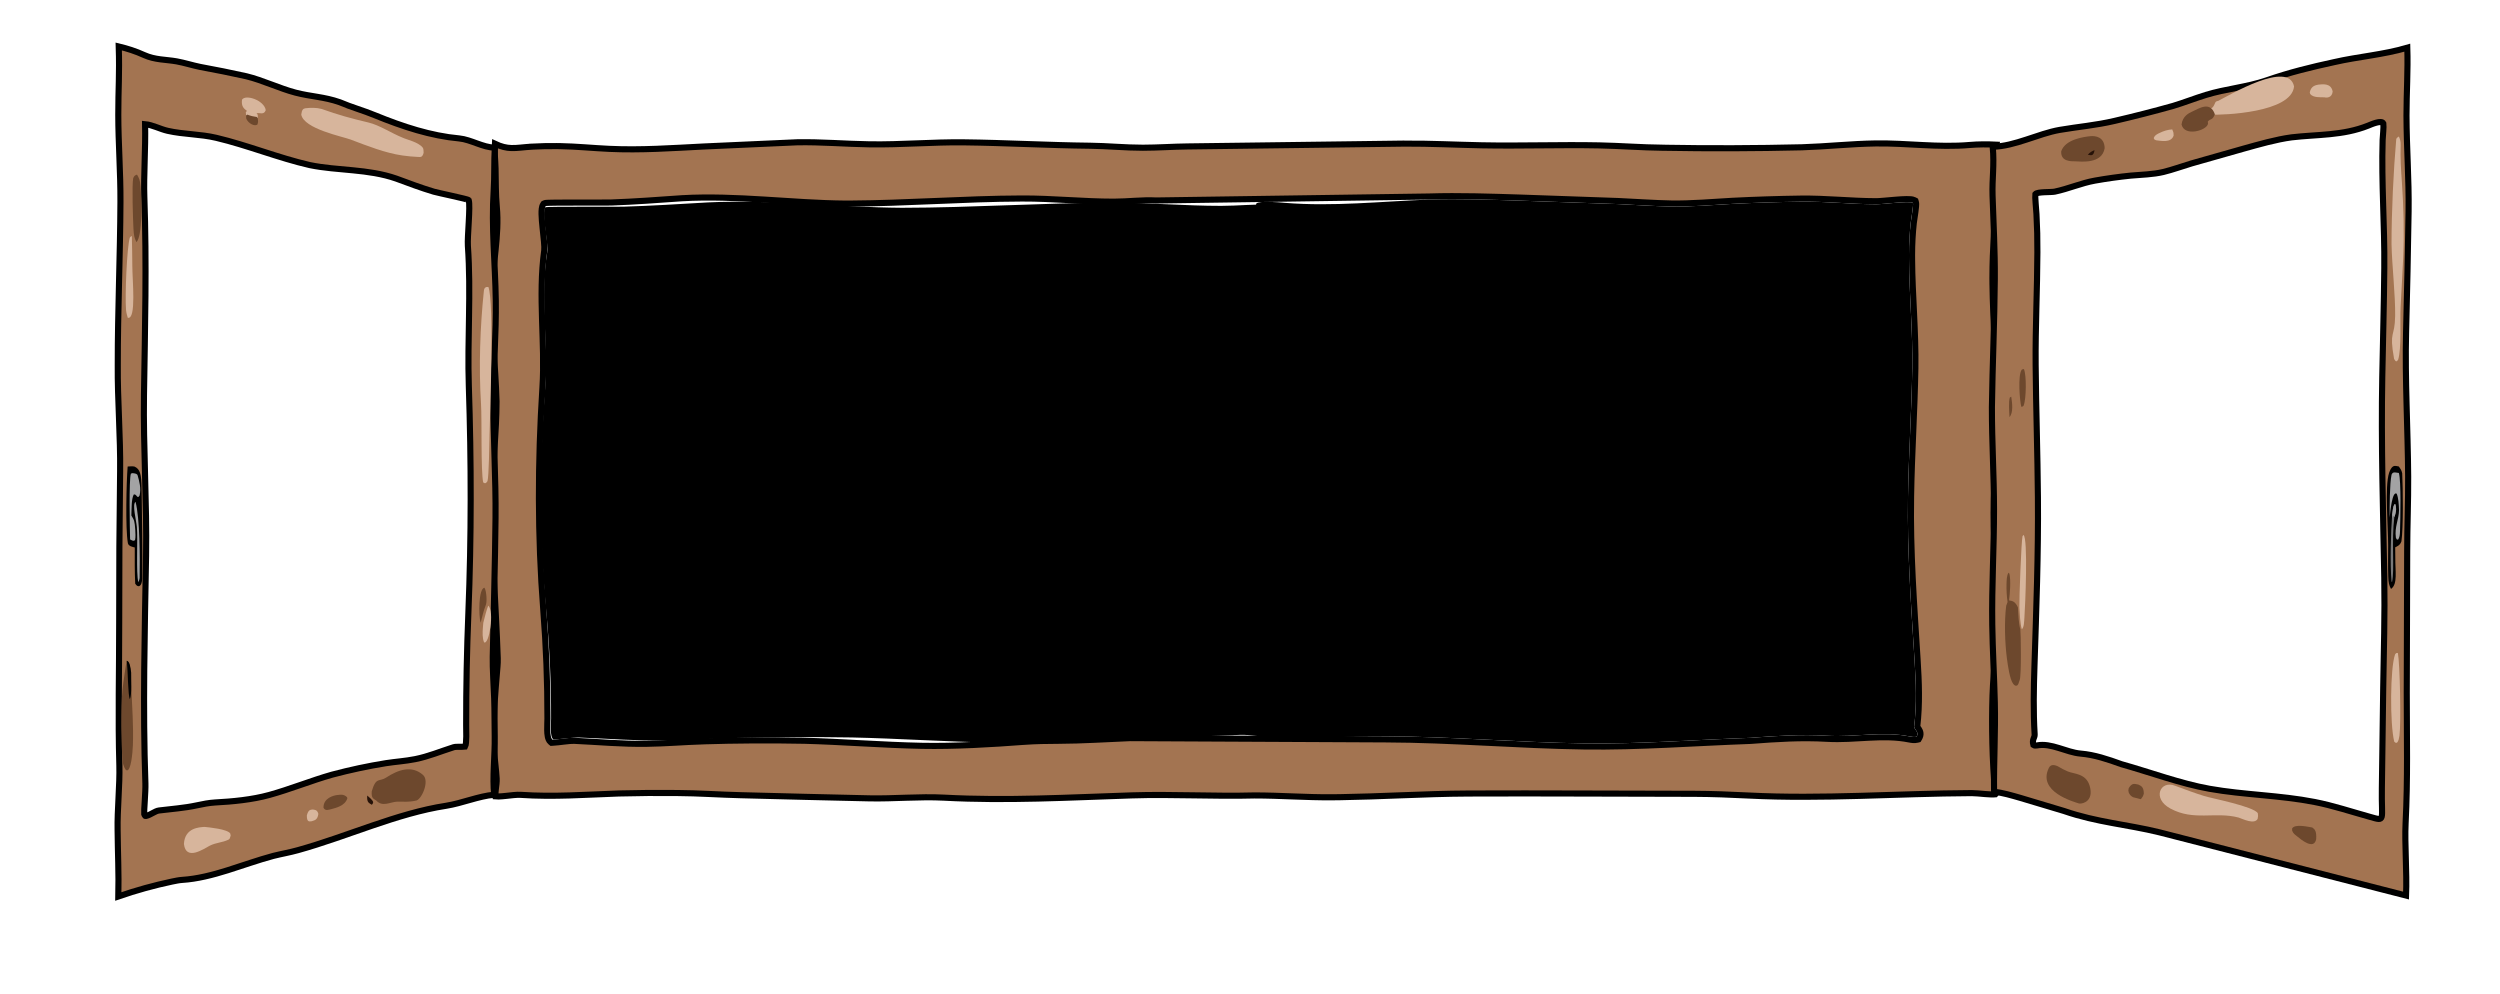
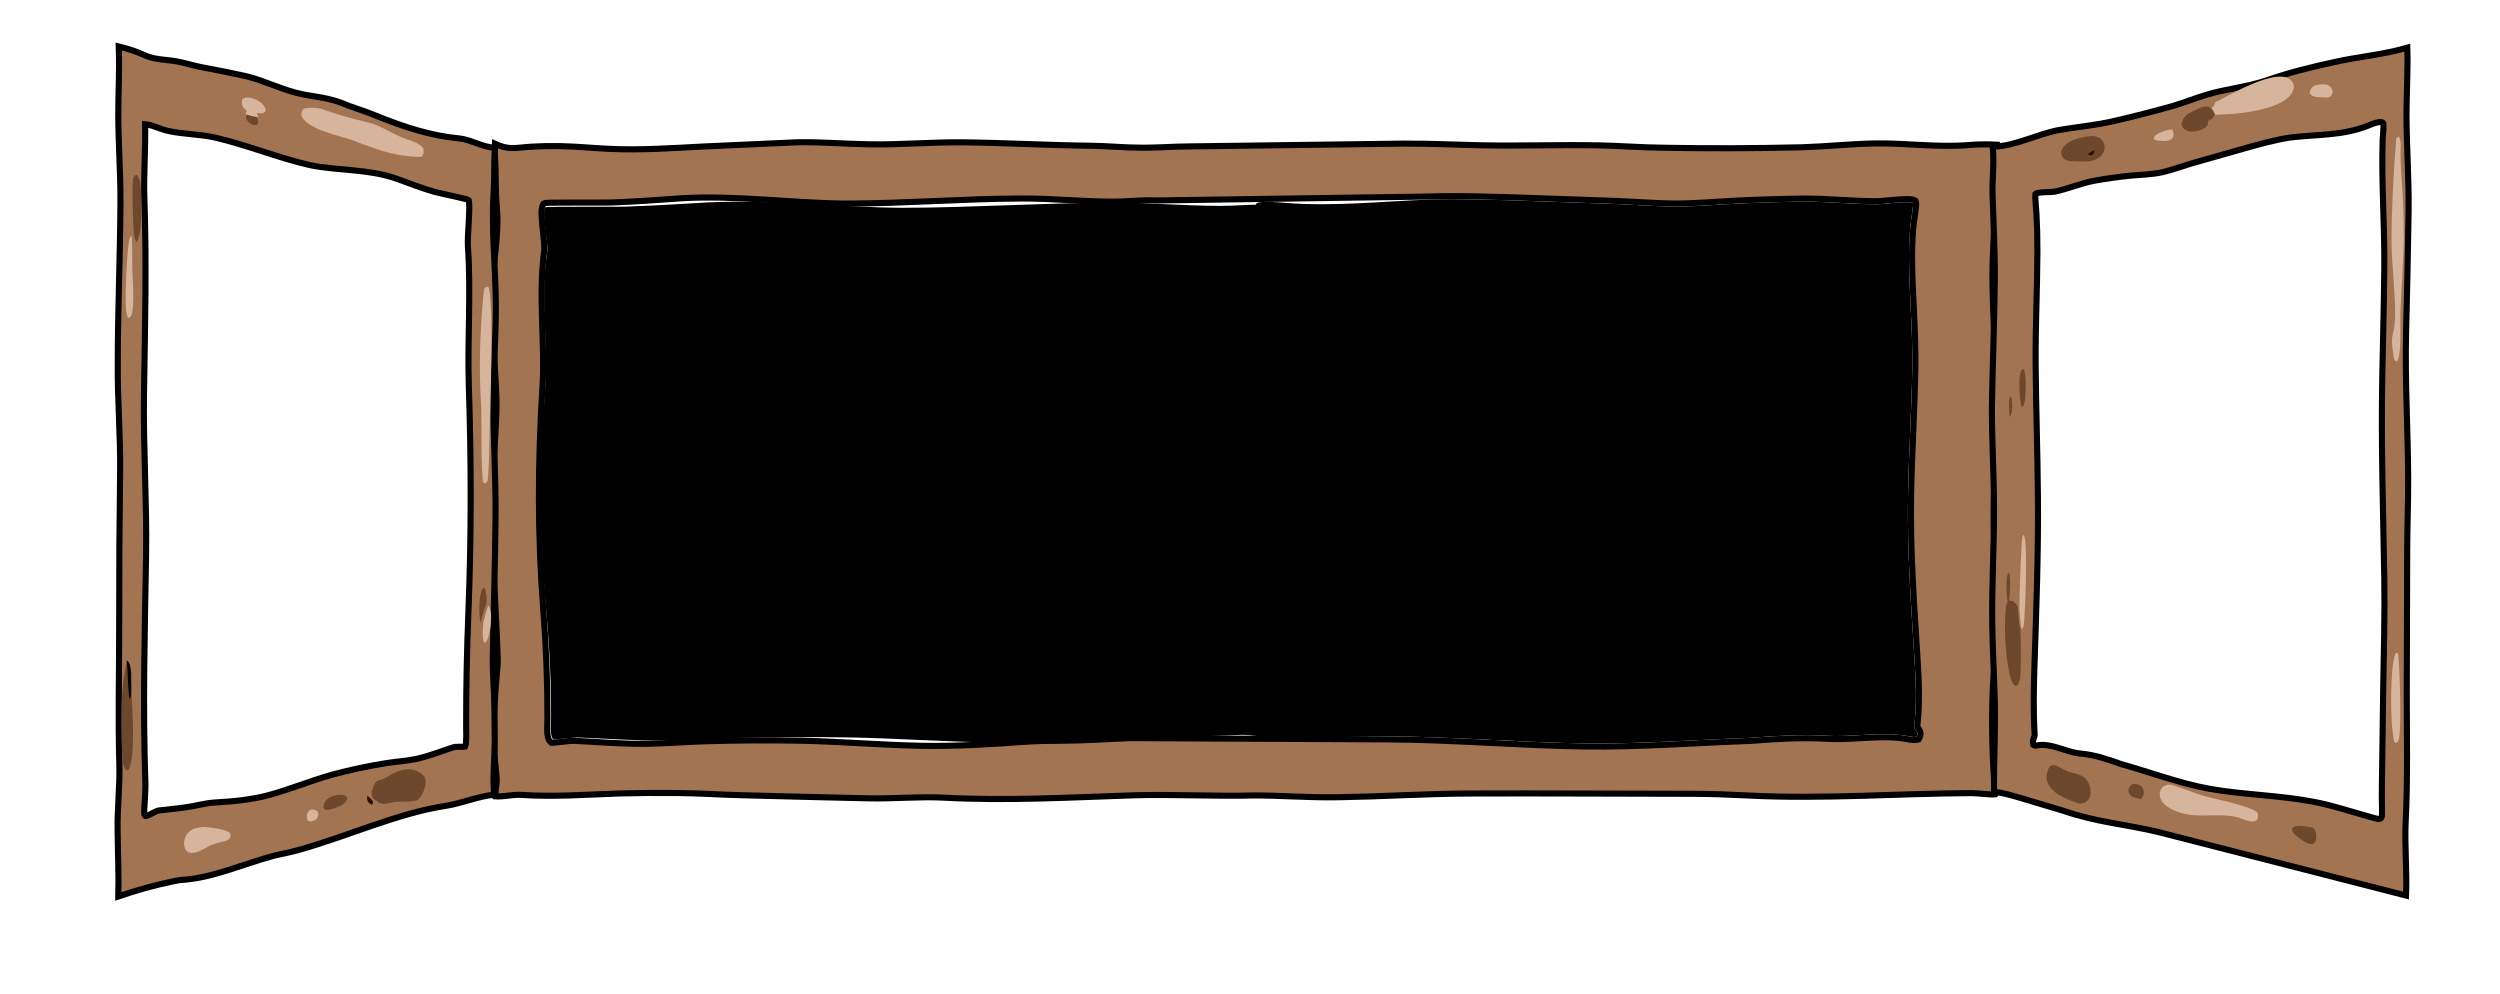
<svg xmlns="http://www.w3.org/2000/svg" width="818" height="325" viewBox="0 0 818 325" fill="none">
  <path d="M260.827 46.556C268.629 46.408 276.527 47.099 284.512 47.225C289.715 47.307 294.884 47.111 300.015 46.912C305.154 46.713 310.253 46.511 315.361 46.572C322.229 46.655 329.098 46.894 335.982 47.132C342.863 47.369 349.757 47.605 356.657 47.682C359.46 47.713 362.327 47.876 365.232 48.032C368.129 48.188 371.062 48.336 373.952 48.333C376.429 48.33 378.882 48.237 381.313 48.14C383.75 48.041 386.163 47.938 388.587 47.914H388.59L459.506 46.985L459.505 46.984C468.073 46.944 476.262 47.371 484.854 47.544C491.254 47.673 497.678 47.612 504.085 47.554C510.497 47.495 516.894 47.438 523.267 47.571C526.73 47.644 530.195 47.817 533.679 47.981C537.155 48.146 540.648 48.302 544.144 48.341V48.342C559.287 48.61 574.434 48.56 589.575 48.193H589.583C593.641 48.066 597.687 47.779 601.704 47.51C605.729 47.24 609.73 46.99 613.735 46.932C618.827 46.858 623.888 47.205 629.023 47.463C634.14 47.72 639.31 47.887 644.521 47.432C647.221 47.196 650.339 47.188 653.156 47.329C652.344 50.577 652.38 52.881 652.617 55.087C652.881 57.542 653.35 59.661 653.188 62.927C652.717 72.381 651.925 81.365 651.931 90.916L651.942 92.834C652.095 105.642 653.18 118.405 653.574 131.103C653.762 137.126 653.453 143.222 653.092 149.354C652.731 155.473 652.318 161.635 652.31 167.727C652.3 173.646 652.66 179.33 652.981 184.988C653.304 190.657 653.588 196.308 653.438 202.22V202.257C653.489 206.678 653.193 210.691 652.847 214.758C652.501 218.817 652.102 222.944 651.957 227.53C651.643 237.481 651.875 249.103 652.779 259.131C652.808 259.449 652.867 259.69 652.937 259.888C652.934 259.891 652.931 259.895 652.929 259.898C652.131 259.985 650.907 259.927 649.51 259.812C647.977 259.687 646.267 259.5 645.137 259.506C620.612 259.63 596.396 261.531 571.997 260.288C566.208 259.993 560.235 259.758 554.421 259.735H554.417C529.813 259.726 505.148 259.531 480.54 259.639C473.108 259.671 465.627 259.95 458.16 260.234C451.622 260.484 445.095 260.737 438.602 260.837L435.82 260.87C431.641 260.904 427.404 260.754 423.154 260.595C418.912 260.436 414.654 260.267 410.467 260.268H410.439C403.827 260.451 397.138 260.338 390.428 260.233C383.725 260.128 377.002 260.031 370.358 260.247C349.658 260.92 329.519 262.097 308.862 260.991C304.867 260.777 300.728 260.879 296.622 261.011C292.502 261.143 288.422 261.305 284.482 261.22C270.464 260.918 256.437 260.556 242.416 260.191H242.413C235.571 260.032 228.556 259.516 221.615 259.479H221.616C215.229 259.405 208.841 259.454 202.456 259.626H202.448C191.544 260.004 181.126 260.815 170.325 260.071C169.098 259.987 167.191 260.242 165.542 260.419C164.682 260.511 163.864 260.587 163.153 260.607C162.748 260.619 162.409 260.607 162.136 260.582C162.116 260.409 162.104 260.209 162.104 259.981C162.103 259.484 162.154 258.921 162.223 258.315C162.352 257.179 162.574 255.772 162.504 254.738C162.417 253.274 162.265 251.809 162.115 250.371C161.964 248.923 161.815 247.501 161.729 246.086C161.166 236.767 161.971 227.519 162.766 218.146C162.835 217.329 162.884 216.243 162.856 215.395C162.263 197.026 160.583 178.846 161.063 160.569C161.191 155.734 161.533 150.905 161.848 146.041C162.162 141.186 162.449 136.304 162.461 131.408V131.38C162.307 125.374 161.844 119.403 161.47 113.479C161.095 107.543 160.808 101.636 160.994 95.692V95.677C161.066 91.095 161.666 86.513 162.15 81.823C162.632 77.162 162.996 72.426 162.551 67.674C162.155 63.442 162.256 59.449 162.141 55.116C162.058 52.008 161.718 49.741 161.917 47.028C164 48.014 165.627 48.386 167.33 48.44C168.326 48.471 169.326 48.394 170.409 48.292C171.504 48.189 172.694 48.061 174.14 47.974L174.139 47.973C176.8 47.831 179.466 47.774 182.131 47.799L183.274 47.815C188.632 47.908 193.871 48.448 199.316 48.704C209.726 49.194 219.947 48.45 230.223 47.933L260.827 46.556ZM497.58 64.657C487.876 64.35 477.394 63.984 467.66 64.296L378.336 65.598C376.04 65.473 373.683 65.573 371.36 65.701C369.003 65.831 366.692 65.989 364.43 65.99C359.46 65.993 354.474 65.724 349.459 65.457C344.454 65.191 339.421 64.927 334.403 64.945C324.739 64.98 315.097 65.39 305.478 65.796C296.454 66.177 287.45 66.552 278.435 66.613L276.632 66.621C267.948 66.544 259.038 65.855 250.051 65.306C241.078 64.757 232.046 64.35 223.209 64.857L223.196 64.858C215.498 65.398 207.688 65.981 200.026 66.257C198.829 66.3 193.619 66.28 188.59 66.28C186.087 66.28 183.638 66.285 181.782 66.307C180.855 66.317 180.069 66.332 179.495 66.353C179.21 66.363 178.966 66.374 178.78 66.389C178.689 66.396 178.597 66.405 178.517 66.416C178.489 66.42 178.298 66.442 178.118 66.53L177.875 66.648L177.725 66.874C177.444 67.295 177.327 67.839 177.267 68.322C177.202 68.838 177.185 69.44 177.197 70.081C177.222 71.364 177.363 72.915 177.524 74.465C177.687 76.034 177.869 77.593 177.988 78.961C178.11 80.354 178.152 81.415 178.07 82.009C177.038 89.512 177.13 97.096 177.358 104.587C177.587 112.103 177.952 119.505 177.49 126.767C175.938 151.187 175.872 175.212 177.765 199.627C178.697 211.649 179.146 223.075 179.123 235.145V235.152C179.125 235.541 179.102 236.09 179.078 236.763C179.055 237.418 179.034 238.166 179.049 238.895C179.063 239.617 179.112 240.363 179.241 241.006C179.359 241.59 179.587 242.339 180.148 242.799L180.448 243.044L180.834 243.023C181.92 242.968 183.335 242.785 184.622 242.634C185.959 242.477 187.133 242.358 187.871 242.392C195.964 242.757 203.345 243.497 211.627 243.369C217.886 243.273 223.74 242.776 229.804 242.568L229.803 242.567C240.838 242.222 251.88 242.156 262.919 242.366V242.365C269.31 242.534 275.772 242.885 282.246 243.228C288.717 243.57 295.199 243.903 301.601 244.032C312.334 244.249 324.51 243.519 335.197 242.71L335.198 242.711C338.83 242.45 342.712 242.397 346.396 242.382C354.232 242.35 362.027 241.823 369.786 241.509L453.363 241.924H453.365C464.176 241.962 474.998 242.462 485.837 242.993C496.669 243.524 507.519 244.085 518.351 244.242C536.274 244.502 554.923 243.048 572.794 242.417L572.814 242.416L572.836 242.414C581.316 241.763 589.403 241.239 597.841 241.734C602.434 242.004 607.04 241.605 611.5 241.374C615.995 241.142 620.388 241.076 624.739 241.955L624.741 241.956C625.421 242.092 626.416 242.265 627.348 242.026L627.747 241.924L627.958 241.57C628.298 241 628.432 240.429 628.366 239.865C628.304 239.328 628.07 238.9 627.872 238.593C627.774 238.44 627.667 238.293 627.587 238.18C627.5 238.057 627.437 237.966 627.389 237.885C627.342 237.806 627.324 237.762 627.318 237.743C628.19 230.303 627.891 223.222 627.431 215.84C626.32 198.019 624.992 180.275 625.302 162.469V162.467C625.413 155.461 625.704 148.475 625.998 141.476C626.291 134.48 626.587 127.472 626.704 120.442V120.441C626.802 114.519 626.55 108.524 626.267 102.574C625.983 96.614 625.667 90.705 625.632 84.907V84.9L625.623 83.397C625.629 79.892 625.819 76.388 626.193 72.901L626.194 72.897C626.261 72.239 626.489 70.894 626.688 69.499C626.783 68.824 626.87 68.149 626.917 67.587C626.94 67.307 626.955 67.038 626.954 66.804C626.953 66.599 626.941 66.316 626.86 66.064L626.737 65.68L626.382 65.488C626.031 65.299 625.582 65.232 625.218 65.197C624.812 65.159 624.331 65.148 623.813 65.154C622.776 65.167 621.507 65.25 620.229 65.353C617.61 65.562 615.028 65.841 613.916 65.839C609.703 65.829 605.661 65.589 601.579 65.364C597.506 65.14 593.397 64.93 589.101 64.988H589.1C581.691 65.095 574.284 65.333 566.884 65.704H566.878C560.493 66.063 553.099 66.697 546.889 66.585C541.259 66.483 535.216 66.03 529.489 65.779H529.48L497.584 64.657H497.58Z" fill="#A37451" stroke="black" stroke-width="2" />
  <path d="M467.674 65.296C477.375 64.984 487.828 65.349 497.548 65.657L529.445 66.778C535.124 67.027 541.228 67.483 546.87 67.584C553.13 67.697 560.595 67.059 566.934 66.703C574.322 66.332 581.717 66.094 589.114 65.987C597.631 65.872 605.424 66.819 613.913 66.839C616.244 66.844 624.638 65.684 625.908 66.369C626.153 67.134 625.338 71.433 625.199 72.795C624.767 76.82 624.578 80.866 624.632 84.913C624.703 96.561 625.899 108.651 625.704 120.425C625.47 134.454 624.525 148.409 624.302 162.451C623.991 180.307 625.323 198.101 626.433 215.901C626.893 223.284 627.186 230.295 626.323 237.647C626.198 238.707 628.078 239.415 627.099 241.057C626.413 241.233 625.625 241.112 624.937 240.975C615.973 239.163 606.942 241.267 597.899 240.736C589.387 240.235 581.24 240.766 572.759 241.417C554.826 242.05 536.258 243.502 518.365 243.242C496.744 242.929 475.041 240.999 453.368 240.923C441.93 240.883 430.745 241.491 419.326 241.83C409.429 242.117 412.321 242.425 411.966 233.976L411.136 208.768C410.792 199.533 410.078 190.173 410.47 180.911C411.181 164.044 412.488 147.333 411.717 130.416C411.303 121.276 410.656 112.153 410.464 103.016C410.202 92.194 412.313 81.565 411.486 70.726C411.399 69.513 410.732 67.683 411.054 66.609C412.096 65.577 418.618 66.226 420.441 66.374C436.122 67.644 451.836 65.905 467.674 65.296Z" fill="black" />
  <path d="M231.637 66.229C252.511 65.225 274.37 67.838 295.119 67.991C318.055 67.954 340.903 66.387 363.841 66.319C375.699 66.283 387.657 67.365 399.555 67.361C405.021 67.359 410.734 66.721 416.091 66.971C415.691 73.091 417.198 80.02 416.663 85.214C414.916 102.179 416.165 118.168 416.918 135.085C417.505 148.28 414.716 162.413 415.381 175.577C416.353 194.835 417.848 213.599 415.871 232.876C415.658 234.903 417.007 239.768 416.755 240.485C416.075 241.094 416.133 241.103 415.058 241.079C412.133 241.082 408.771 240.346 405.883 240.444C396.608 240.759 387.392 241.283 378.097 241.315C373.712 241.33 369.06 241.383 364.697 241.645C351.989 242.452 337.551 243.177 324.841 242.962C309.655 242.704 294.077 241.636 278.827 241.299C265.676 241.089 252.521 241.156 239.373 241.502C232.05 241.713 225.236 242.204 217.773 242.3C207.967 242.427 199.296 241.694 189.587 241.325C187.599 241.25 183.584 241.85 181.102 241.957C179.808 241.068 180.33 236.754 180.317 235.095C180.344 223.028 179.809 211.604 178.698 199.588C176.451 175.287 176.529 151.369 178.372 127.051C179.479 112.444 176.627 97.268 179.054 82.478C179.526 79.597 177.062 69.549 178.454 67.799C179.075 67.544 201.132 67.714 204.036 67.626C213.175 67.351 222.49 66.767 231.637 66.229Z" fill="black" />
  <path fill-rule="evenodd" clip-rule="evenodd" d="M111.173 33.45C106.067 31.657 101.709 31.623 96.692 30.308C91.406 28.924 85.928 26.245 80.627 24.956C75.591 23.838 70.556 22.819 65.522 21.903C62.944 21.379 60.356 20.542 57.783 20.074C54.249 19.459 50.712 19.617 47.171 18.011C44.38 16.739 41.65 15.877 38.853 15.208C39.145 24.445 38.696 29.025 38.703 37.571C38.711 46.812 39.454 56.414 39.408 66.048C39.325 83.815 38.521 101.727 38.533 119.456C38.432 130.654 39.452 143.188 39.303 154.179C39.076 170.82 38.983 187.225 38.998 203.861C39.013 219.53 38.599 234.772 39.055 250.464C39.234 256.608 38.349 265.179 38.481 271.576C38.541 279.046 38.9 285.731 38.718 293.322C44.569 291.301 50.422 289.68 56.273 288.449C57.343 288.241 58.518 287.967 59.577 287.905C69.579 287.27 79.407 282.737 89.421 280.051C92.108 279.374 94.803 278.927 97.498 278.169C113.639 273.694 129.866 266.111 145.985 263.646C151.289 262.802 156.511 260.5 161.714 260.031C161.062 254.642 161.982 246.976 161.873 241.016C161.796 236.834 161.847 232.764 161.696 228.499C161.557 224.564 161.151 218.725 161.227 214.946C161.532 199.764 161.977 184.715 162.135 169.565C162.273 156.356 161.384 143.493 161.436 130.372C161.471 119.781 162.369 108.922 162.219 98.37C162.044 86.042 160.734 74.504 161.542 62.247C161.825 57.971 161.628 52.857 161.897 48.311C157.984 48.252 154.11 45.672 150.253 45.294C140.976 44.441 131.924 41.495 122.65 37.702C118.836 36.125 115.007 35.102 111.173 33.45ZM129.662 58.439C120.361 55.198 110.622 55.918 101.377 54.022C91.158 51.691 80.978 47.511 70.758 45.095C65.474 43.845 60.146 44.001 54.845 42.8C52.41 42.248 49.864 40.848 47.477 40.631C47.656 48.628 46.984 57.505 47.222 64.308C48.001 86.486 47.444 107.204 47.109 129.187C46.847 146.354 48.09 164.729 47.794 181.842C47.361 206.914 46.695 231.424 47.575 256.35C47.67 258.966 47.069 265.422 47.182 266.331C47.484 267.055 47.459 267.072 47.938 266.933C49.241 266.643 50.739 265.354 52.026 265.192C56.158 264.668 60.264 264.407 64.406 263.51C66.36 263.087 68.432 262.683 70.376 262.569C76.038 262.271 82.472 261.672 88.134 260.105C94.901 258.24 101.842 255.406 108.636 253.477C114.496 251.914 120.357 250.665 126.215 249.72C129.478 249.209 132.514 249.048 135.839 248.391C140.209 247.525 144.072 245.869 148.398 244.503C149.283 244.224 151.073 244.438 152.179 244.296C152.755 243.252 152.523 238.871 152.528 237.166C152.516 224.77 152.754 212.996 153.25 200.598C154.251 175.621 154.216 151.153 153.395 126.215C152.902 111.187 154.172 95.796 153.091 80.462C152.881 77.465 153.979 67.391 153.358 65.46C153.082 65.138 143.254 63.105 141.96 62.722C137.888 61.513 133.738 59.948 129.662 58.439Z" fill="#A37451" stroke="black" stroke-width="2" />
  <path d="M105.274 35.66C103.537 35.179 101.659 35.222 99.944 35.421C99.216 35.507 98.74 35.923 98.576 37.506C99.421 42.175 112.15 44.683 114.738 45.668C120.368 47.799 126.044 50.056 131.683 50.875C133.413 51.114 135.135 51.29 136.858 51.354C137.646 51.384 138.215 51.509 138.609 50.001C138.603 49.405 138.583 48.64 138.315 48.299C136.884 46.471 133.192 45.736 131.688 45.025C128.057 43.575 124.163 40.933 120.527 40.079C115.346 38.867 110.446 37.54 105.274 35.66Z" fill="#D7B59C" />
  <path d="M159.805 93.907C159.279 93.852 158.464 93.855 158.332 95.099C157.087 106.909 156.629 119.984 157.392 132.219C157.707 137.248 157.309 154.217 158.1 157.849C158.768 158.29 158.966 158.202 159.499 157.448C159.986 155.928 160.104 144.751 160.167 142.354C160.359 135.082 161.712 98.915 159.805 93.907Z" fill="#D7B59C" />
  <path d="M123.112 261.927C125.143 264.166 127.646 262.405 129.952 262.299C132.056 262.292 133.812 262.473 135.963 261.988C137.8 261.998 140.74 255.561 138.387 253.539C134.711 250.32 130.323 251.827 126.339 254.429C124.099 255.906 123.062 254.068 121.638 258.904C121.445 261.244 122.202 261.305 123.112 261.927Z" fill="#6D482D" />
  <path d="M120.159 260.296C119.966 262.635 120.724 262.697 121.634 263.319C122.015 262.955 121.859 263.219 122.113 262.48C121.92 261.7 120.638 260.758 120.159 260.296Z" fill="#261208" />
-   <path d="M43.983 152.653C43.287 152.52 42.476 152.611 41.769 152.645L41.749 152.895C41.38 157.623 40.989 172.798 41.839 177.705C42.021 178.753 43.541 178.987 44.096 179.131C44.091 183.024 44.044 187.165 44.245 190.992C45.126 192.435 46.471 192.034 46.521 189.265C46.694 179.67 46.441 169.434 46.336 159.816C46.284 155.054 45.799 153.463 43.983 152.653Z" fill="black" />
-   <path d="M43.99 154.894C43.488 154.8 43.33 154.743 42.817 154.986C42.163 157.03 42.462 172.871 42.567 176.503C43.18 176.794 43.675 177.219 44.193 176.691C44.421 175.659 44.307 174.544 44.258 173.318C44.031 170.45 43.981 170.309 42.989 168.683C43.094 166.297 42.953 163.395 43.756 161.808C44.734 161.463 44.888 163.548 45.674 162.119C46.224 159.788 45.593 157.508 45.035 155.553C44.883 155.021 44.25 154.947 43.99 154.894Z" fill="#A3A3A4" />
-   <path d="M44.349 164.193C43.187 165.058 44.582 170.199 44.78 172.443C45.142 176.534 44.478 187.644 45.276 190.53C45.413 190.192 45.683 189.505 45.691 189.061C45.814 182.342 45.77 169.606 44.349 164.193Z" fill="#A3A3A4" />
  <path d="M42.826 220.115C42.616 218.173 42.285 216.348 41.402 216.199C41.005 219.149 40.371 222.743 40.09 225.616C39.481 231.859 39.664 243.463 40.124 249.468C40.466 250.533 40.844 251.895 41.442 252.055C42.853 252.43 43.39 246.322 43.481 243.842C43.711 237.562 43.237 231.289 42.974 225.127C42.908 223.613 42.947 221.388 42.826 220.115Z" fill="#6D482D" />
  <path d="M42.921 220.115C42.711 218.173 42.381 216.348 41.497 216.199C41.878 219.867 41.864 227.607 42.493 228.765C43.21 227.2 42.841 222.474 42.921 220.115Z" fill="black" />
  <path d="M66.927 270.562C65.369 270.677 60.464 270.75 60.18 276.135C60.832 281.846 66.692 277.728 68.6 276.727C70.845 275.614 72.601 275.768 74.766 274.733C75.203 274.525 75.285 274.102 75.477 273.391L75.338 272.71C74.398 271.287 68.461 270.717 66.927 270.562Z" fill="#D7B59C" />
  <path d="M44.83 57.13C44.314 57.321 43.949 57.401 43.584 58.285C43.13 60.524 43.505 71.742 43.665 74.789C43.785 77.07 43.944 77.838 44.652 79.238C46.67 77.115 46.34 65.685 45.986 60.924C45.838 58.931 45.477 58.188 44.83 57.13Z" fill="#6D482D" />
  <path d="M43.134 77.221C42.803 77.33 42.77 77.396 42.469 77.758C41.531 80.936 40.852 96.614 41.244 101.465C41.31 102.285 41.595 103.295 41.805 103.978C44.681 104.68 43.282 91.459 43.296 87.045C43.305 83.978 43.198 80.342 43.134 77.221Z" fill="#D7B59C" />
  <path d="M83.938 37.103C84.993 36.733 86.306 37.784 86.957 36.047C86.486 32.831 80.334 30.744 79.178 32.629C78.897 34.916 79.896 35.556 80.656 36.175C80.722 36.228 80.788 36.281 80.855 36.332C80.62 36.414 80.65 36.437 80.434 36.67L80.498 37.611C81.117 39.247 83.37 40.354 84.182 39.528C84.438 38.531 84.373 38.973 84.316 37.52L83.938 37.103Z" fill="#D7B59C" />
  <path d="M84.007 38.273C82.828 38.116 82.101 37.955 80.924 37.502C80.689 37.584 80.719 37.607 80.504 37.84L80.567 38.781C81.186 40.417 83.439 41.524 84.252 40.698C84.507 39.702 84.443 40.143 84.385 38.69L84.007 38.273Z" fill="#6D482D" />
  <path d="M110.22 260.147C109.26 260.264 105.749 261.087 105.849 264.299C106.468 265.468 107.547 264.93 108.435 264.741C109.706 264.37 112.87 263.764 113.653 261.208L113.553 260.833C112.406 259.763 111.507 260.015 110.22 260.147Z" fill="#6D482D" />
  <path d="M158.138 203.763C158.093 204.257 158.051 204.752 158.011 205.247C157.872 207.005 157.801 208.74 158.383 210.172C160.039 211.185 161.831 199.905 159.753 198.177C159.191 199.53 158.543 202.135 158.138 203.763Z" fill="#D7B59C" />
  <path d="M158.88 198.177C159.467 197.202 159.18 193.252 158.518 192.308C156.528 192.516 156.565 201.599 157.266 203.764C157.67 202.135 158.318 199.53 158.88 198.177Z" fill="#6D482D" />
  <path d="M102.312 264.863C101.473 264.966 100.884 264.971 100.403 266.797C100.373 269.037 101.153 268.798 101.967 268.714C102.821 268.395 103.878 268.414 104.17 266.311C103.791 264.898 103.038 265.014 102.312 264.863Z" fill="#D7B59C" />
  <path fill-rule="evenodd" clip-rule="evenodd" d="M763.725 20.331C756.244 21.949 749.09 23.702 741.615 26.298C735.094 28.546 728.295 29.046 721.753 31.067C718.176 32.167 714.61 33.58 711.044 34.653C704.659 36.443 698.273 38.076 691.886 39.558C685.643 41.021 680.101 41.443 673.939 42.502C666.891 43.73 659.201 47.905 652.027 48.007C652.573 54.242 651.793 58.281 651.966 64.03C652.244 73.317 652.771 81.873 652.696 91.335C652.587 105.271 651.95 119.397 651.752 133.247C651.731 144.406 652.43 155.453 652.439 166.646C652.448 179.28 651.68 191.778 651.869 204.406C651.995 212.871 652.493 221.356 652.702 229.852C652.941 239.65 652.328 249.402 652.455 259.095C655.257 259.343 658.299 260.288 661.123 261.088L675.351 265.357C686.142 269.087 695.991 269.734 706.612 272.348L787.262 293.026C787.581 285.228 786.778 276.127 787.11 269.411C787.846 254.518 787.499 241.559 787.492 226.753L787.632 180.29C787.642 172.182 788.002 164.035 787.951 155.908C787.853 140.253 786.884 124.318 787.27 108.671C787.595 95.504 787.91 82.323 788.091 69.127C788.236 58.566 787.434 48.282 787.403 37.79C787.408 30.327 787.913 23.088 787.67 15.609C779.711 17.937 771.707 18.505 763.725 20.331ZM749.82 44.938C744.679 45.629 739.138 47.228 733.987 48.667L717.081 53.469C714.072 54.37 710.836 55.55 707.846 56.273C704.529 57.073 700.572 57.165 697.213 57.457C693.297 57.854 689.378 58.401 685.457 59.096C680.943 59.907 676.813 61.763 672.314 62.706C671.078 62.965 666.629 62.676 665.956 63.522C665.826 64.339 666.259 68.692 666.332 70.085C666.561 74.203 666.661 78.369 666.632 82.559C666.595 94.609 665.961 107.178 666.064 119.326C666.188 133.809 666.689 148.218 666.807 162.743C666.972 181.225 666.266 199.566 665.678 217.872C665.434 225.451 665.279 232.652 665.736 240.321C665.802 241.429 664.806 241.96 665.325 243.757C665.689 244.013 666.106 243.973 666.471 243.906C671.222 242.984 676.008 246.164 680.801 246.579C685.312 246.959 689.63 248.411 694.125 250.042C703.63 252.704 713.47 256.401 722.954 258.092C734.413 260.12 745.916 260.169 757.402 262.422C763.465 263.609 769.392 265.595 775.445 267.275C780.69 268.732 779.157 268.814 779.346 257.88L779.785 225.194C779.968 213.209 780.346 201.069 780.138 189.004C779.761 167.056 779.069 145.346 779.477 123.36C779.697 111.469 780.04 99.578 780.141 87.683C780.28 73.586 779.162 59.947 779.6 45.788C779.646 44.202 779.999 41.753 779.829 40.392C779.277 39.164 775.82 40.72 774.854 41.11C766.543 44.432 758.214 43.949 749.82 44.938Z" fill="#A37451" stroke="black" stroke-width="2" />
  <path d="M722.405 36.186C722.648 37.161 722.98 37.478 723.497 37.502C727.25 37.689 749.826 36.916 750.613 28.27C748.823 19.611 729.639 31.053 725.59 33.118L725.678 32.991C725.161 33.236 725.005 33.092 724.709 33.844C723.838 35.974 723.348 35.124 722.405 36.186Z" fill="#D7B59C" />
  <path d="M711.732 257.117C706.868 255.117 703.992 261.273 710.181 264.567C717.832 268.707 724.806 265.497 732.436 267.494C733.965 268.011 737.598 269.848 738.691 267.951C738.874 266.76 738.878 267.229 738.759 266.091C737.409 263.857 723.886 261.282 721.216 260.46C718.389 259.591 714.639 258.205 711.732 257.117Z" fill="#D7B59C" />
  <path d="M784.906 44.655C784.766 44.722 784.08 45.163 784.049 45.531C783.13 56.121 782.509 69.243 782.508 79.855C782.643 86.84 783.793 96.622 783.693 103.353C783.585 110.663 781.658 107.961 783.346 117.443C783.907 118.362 784.111 118.515 784.681 117.69C785.815 113.802 785.24 105.218 785.477 100.445C785.744 95.09 786.081 89.752 786.323 84.348C786.695 76.041 786.459 67.69 785.899 59.606C785.618 55.571 785.345 51.753 785.495 47.554C785.545 46.138 785.266 45.517 784.906 44.655Z" fill="#D7B59C" />
  <path d="M657.367 196.451C657.657 194.225 657.999 189.789 657.458 187.667L657.184 187.379C656.625 188.31 656.574 189.57 656.533 191.019C656.479 193.011 656.593 195.023 656.873 196.98C656.809 197.175 656.435 198.154 656.429 198.204C655.778 203.321 655.983 210.238 656.663 215.455C656.991 217.961 657.61 222.276 658.693 223.715C659.045 224.184 659.425 224.478 659.859 224.348C660.482 224.162 660.554 223.142 660.822 222.574C661.455 221.227 661.217 206.825 661.055 205.896C660.482 204.049 660.382 200.838 660.255 198.712C659.366 196.844 658.605 196.637 657.367 196.451Z" fill="#6D482D" />
-   <path d="M784.899 152.638C784.499 152.545 783.835 152.396 783.449 152.456C782.772 152.565 782.144 153.374 781.72 154.681C780.21 159.259 781.43 172.619 781.406 178.514C781.393 181.701 781.334 185.429 781.438 188.572C781.511 190.772 781.674 191.389 782.335 192.701L782.417 192.639C784.563 191.052 783.698 186.841 783.744 182.469C783.755 181.368 783.719 180.199 783.71 179.089C784.41 178.714 785.293 178.45 785.751 177.111C786.382 172.799 786.254 159.748 785.998 154.844C785.763 153.728 785.353 153.308 784.899 152.638Z" fill="black" />
-   <path d="M784.902 154.752C784.549 154.687 784.198 154.635 783.845 154.598C783.369 154.552 782.874 154.489 782.519 155.298C781.909 158.127 781.86 165.997 781.89 169.351C782.15 166.996 782.769 160.556 784.205 161.543C784.781 162.936 784.895 165.043 784.958 166.923C784.924 170.062 783.442 172.348 783.931 175.928C784.335 176.738 784.135 176.558 784.701 176.519C785.163 175.654 785.246 175.209 785.296 173.515C785.404 169.846 785.707 157.349 784.902 154.752Z" fill="#A3A3A4" />
-   <path d="M783.428 169.179C783.939 167.839 784.233 166.626 783.755 164.977L783.426 165.025C782.99 165.816 782.885 167.137 782.707 168.444C782.264 173.928 782.008 184.801 782.506 190.249L782.672 190.46C783.582 186.662 782.45 176.944 783.428 169.179Z" fill="#79797A" />
-   <path d="M783.428 169.179C783.939 167.839 784.233 166.626 783.755 164.977L783.426 165.025C782.99 165.816 782.885 167.137 782.707 168.444L782.93 169.547L783.093 168.682L783.428 169.179Z" fill="#A3A3A4" />
  <path d="M673.18 250.655C672.29 250.295 671.024 249.977 670.411 251.213C666.486 259.019 678.455 262.327 680.317 262.92C681.785 263.068 685.113 261.91 683.749 257.158C682.549 253.006 678.558 253.267 676.571 252.414C675.438 251.93 674.375 251.382 673.18 250.655Z" fill="#6D482D" />
  <path d="M684.092 44.544C682.007 44.759 675.761 45.512 674.431 49.498C674.187 52.934 677.802 52.778 678.894 52.784C680.953 52.858 687.778 53.736 688.648 48.483C688.554 44.711 685.533 44.432 684.092 44.544Z" fill="#6D482D" />
  <path d="M685.336 49.128C684.796 49.281 683.601 49.946 683.143 50.642C684.103 50.743 684.99 51.319 685.336 49.128Z" fill="#261208" />
  <path d="M784.586 213.679C784.136 213.621 784.07 213.6 783.678 214.091C782.045 218.514 781.949 236.897 783.397 242.685C783.886 243.079 784.015 243.253 784.483 242.823C784.833 242.147 784.957 241.739 785.102 240.7C785.671 236.596 785.239 216.86 784.586 213.679Z" fill="#D7B59C" />
  <path d="M724.709 37.4C723.156 32.958 719.565 35.486 717.272 36.514C716.201 36.993 714.137 38.005 713.802 40.726C714.722 44.808 721.97 42.735 722.461 40.526L722.405 39.742C723.348 38.679 723.838 39.529 724.709 37.4Z" fill="#6D482D" />
  <path d="M661.547 205.896C662.297 205.238 662.286 203.406 662.395 201.935C662.64 198.652 663.645 175.801 662.064 175.041L661.771 175.443C661.363 177.112 660.663 196.12 660.746 198.713C660.873 200.839 660.974 204.049 661.547 205.896Z" fill="#D7B59C" />
  <path d="M756.575 270.752C755.242 270.561 750.813 269.463 749.969 271.111L749.993 271.789C750.337 272.767 750.975 273.124 751.495 273.555C752.888 274.719 757.097 278.245 757.857 274.584C758.021 272.008 757.444 271.356 756.575 270.752Z" fill="#6D482D" />
  <path d="M758.591 27.688C757.772 27.864 756.205 28.035 755.758 30.201L755.9 30.76C756.902 32.016 759.291 31.803 760.561 31.84C761.267 32.05 763.011 32.031 763.25 29.976C762.735 27.019 759.786 27.61 758.591 27.688Z" fill="#D7B59C" />
  <path d="M662.219 120.754C662.055 120.781 661.578 120.846 661.47 121.009C660.196 122.939 660.855 131.185 661.371 133.116C661.582 133.075 662.01 133.017 662.137 132.701C663.03 130.479 663.093 122.595 662.219 120.754Z" fill="#6D482D" />
  <path d="M699.663 256.707C698.246 256.423 697.615 256.139 696.527 257.862C696.354 258.847 696.342 258.438 696.545 259.394C697.04 260.339 697.289 260.43 697.911 260.844L700.47 261.503C700.897 260.955 701.23 260.635 701.459 259.679C701.44 257.435 700.554 257.152 699.663 256.707Z" fill="#6D482D" />
  <path d="M710.755 42.34C709.37 42.427 707.977 42.819 706.599 43.507C706.038 43.781 705.042 44.172 704.7 45.184C704.96 45.855 705.08 45.711 705.558 45.914C706.867 46.015 710.409 46.924 711.211 44.338C711.147 43.037 711.163 43.411 710.755 42.34Z" fill="#D7B59C" />
  <path d="M658.075 129.775L657.613 130.079C657.142 131.484 657.429 134.786 657.51 136.476C658.778 135.028 658.436 132.07 658.075 129.775Z" fill="#6D482D" />
</svg>
